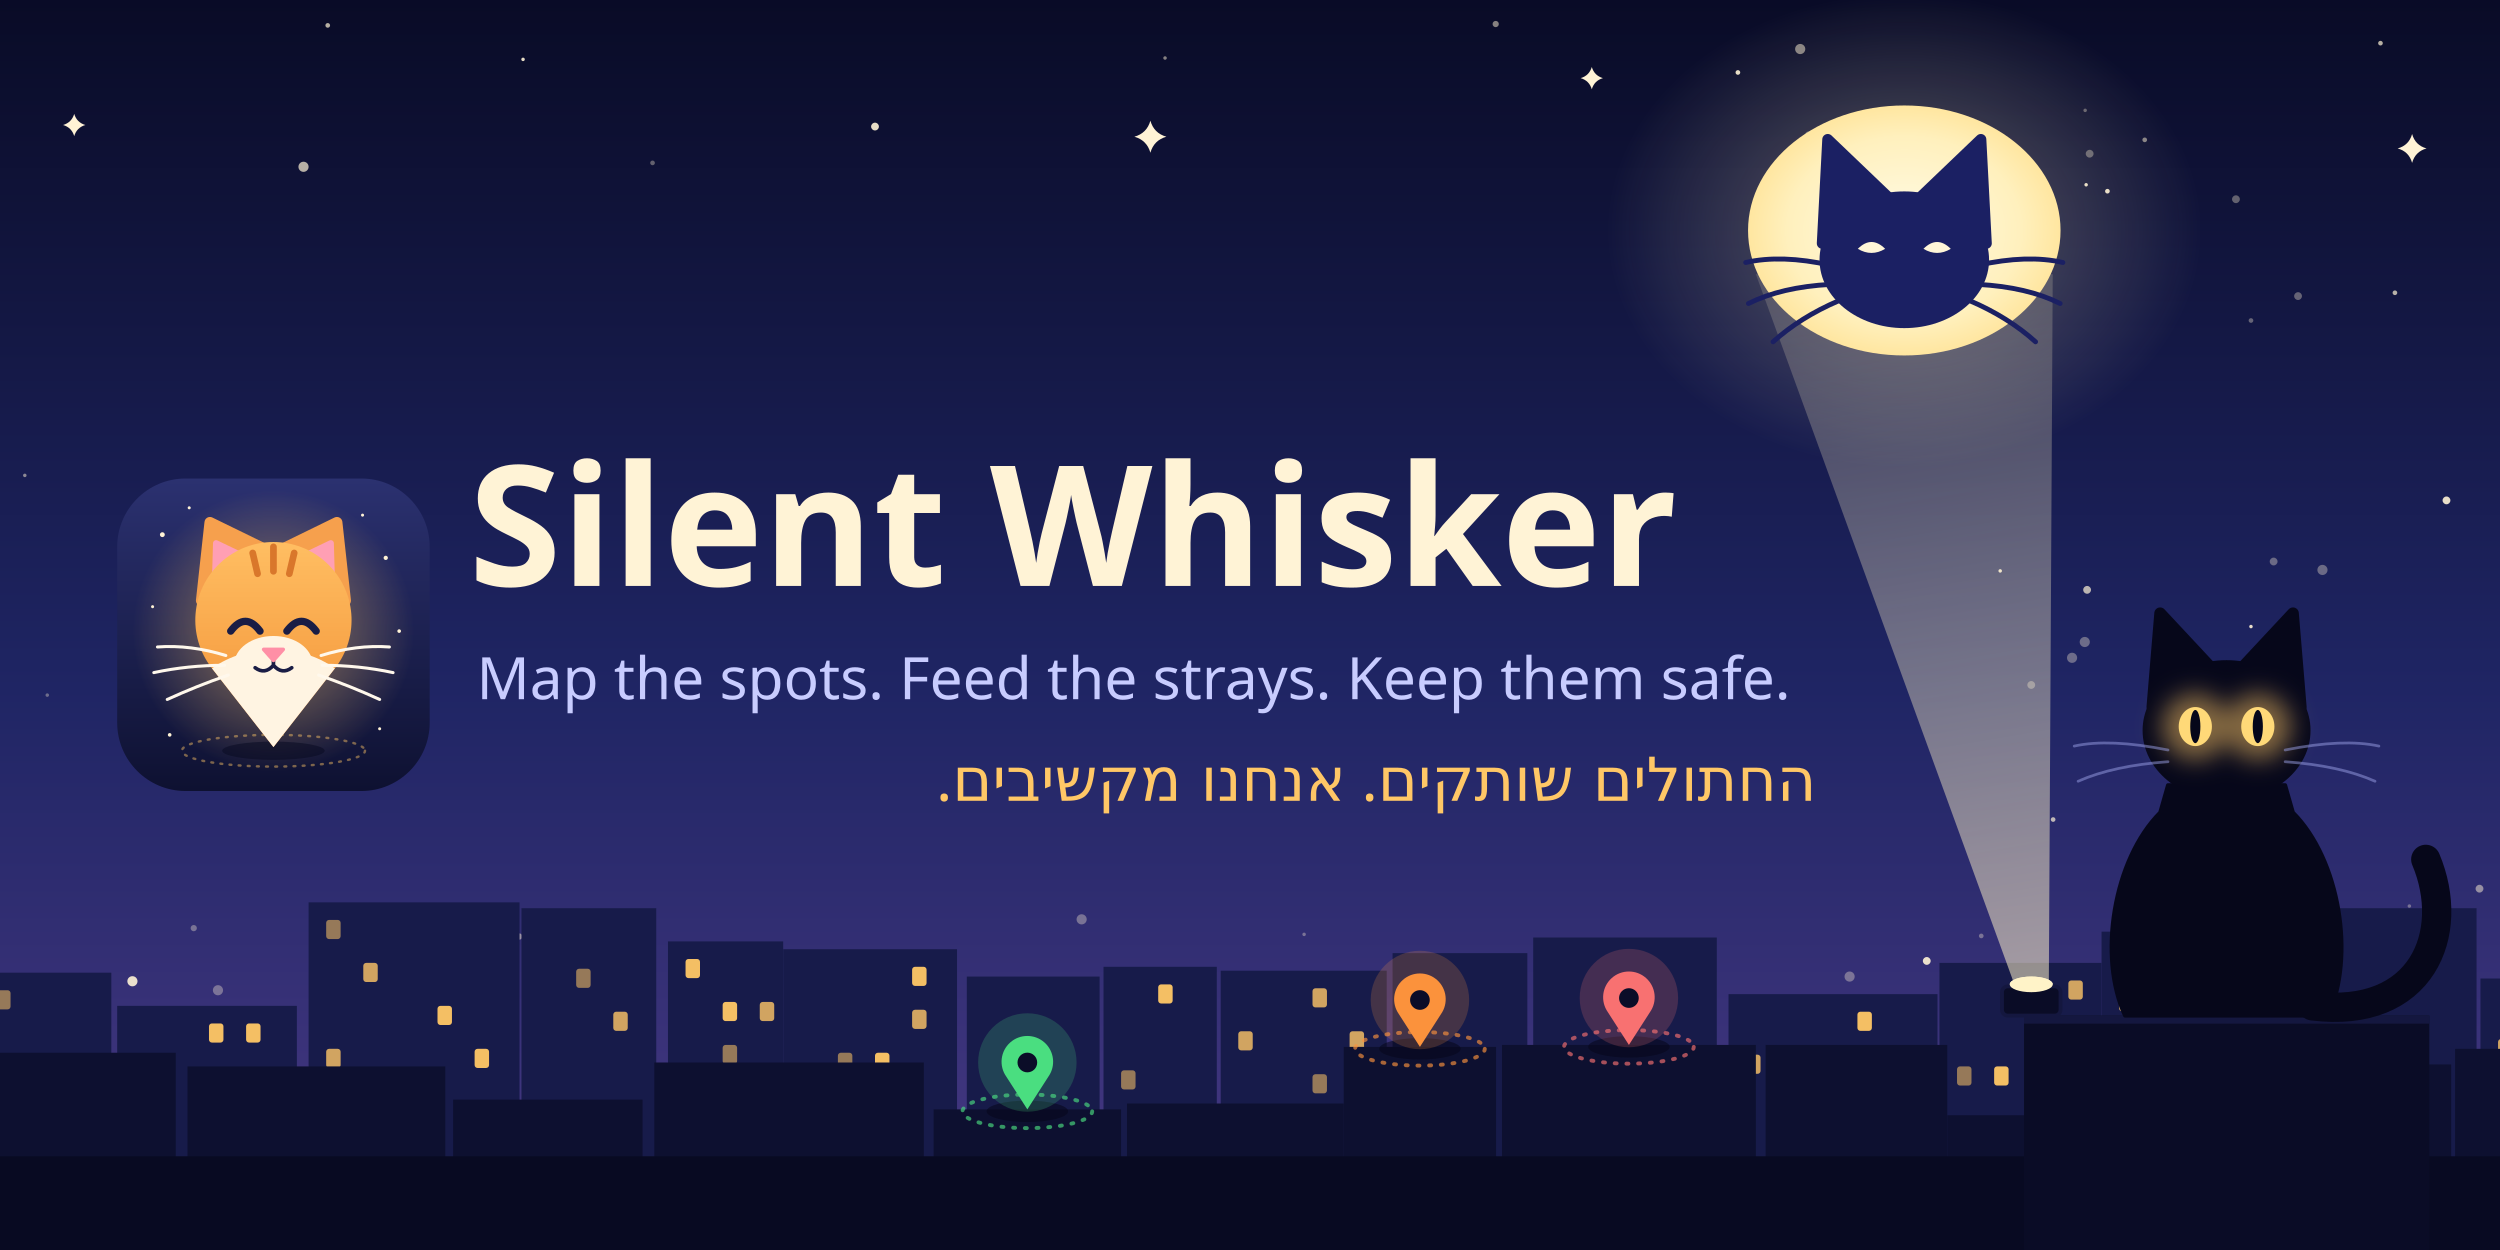
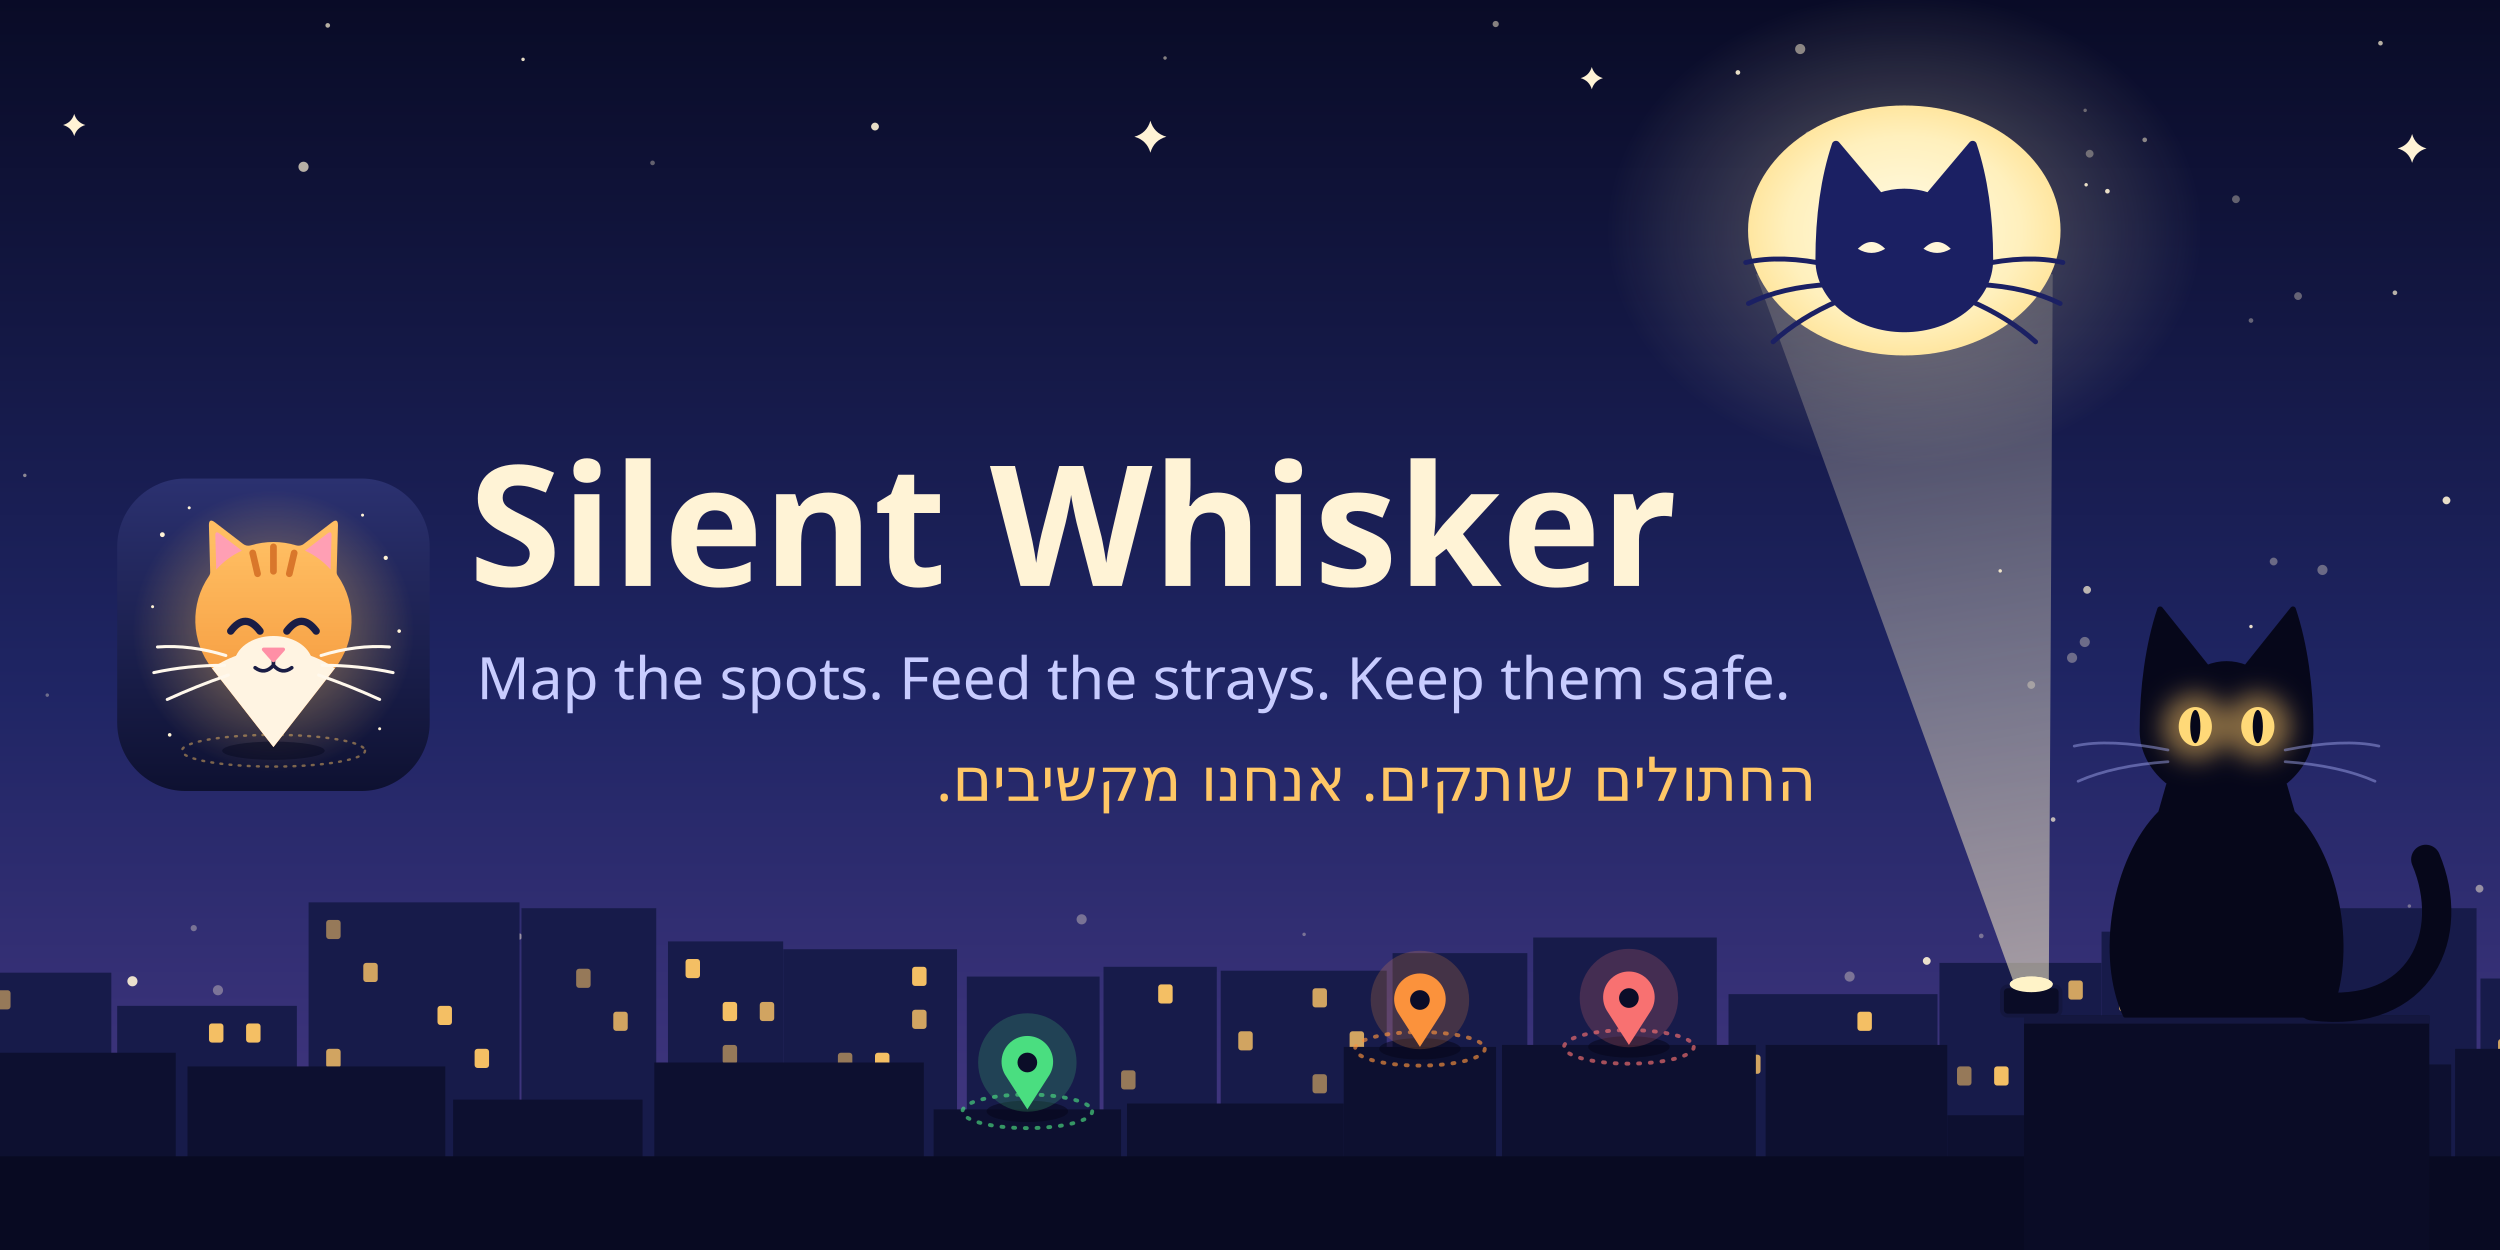
<svg xmlns="http://www.w3.org/2000/svg" viewBox="0 0 1280 640" width="1280" height="640" role="img" aria-labelledby="t d">
  <defs>
    <linearGradient id="sky" x1="0" y1="0" x2="0" y2="1">
      <stop offset="0" stop-color="#090b26" />
      <stop offset=".55" stop-color="#1f2564" />
      <stop offset="1" stop-color="#4a3a86" />
    </linearGradient>
    <radialGradient id="sigdisc">
      <stop offset="0" stop-color="#fffbe6" />
      <stop offset=".75" stop-color="#fff0bd" />
      <stop offset="1" stop-color="#ffe6a0" />
    </radialGradient>
    <radialGradient id="sigglow">
      <stop offset="0" stop-color="#fff3c8" stop-opacity=".34" />
      <stop offset="1" stop-color="#fff3c8" stop-opacity="0" />
    </radialGradient>
    <filter id="blur" x="-50%" y="-50%" width="200%" height="200%">
      <feGaussianBlur stdDeviation="6" />
    </filter>
  </defs>
  <rect width="1280" height="640" fill="url(#sky)" />
  <g fill="#fff3d6">
    <circle cx="849.4" cy="488.1" r="1.2" opacity="0.5" />
    <circle cx="99.2" cy="475.2" r="1.6" opacity="0.35" />
    <circle cx="553.8" cy="470.7" r="2.6" opacity="0.35" />
    <circle cx="1261.1" cy="468.9" r="0.9" opacity="0.7" />
    <circle cx="1051.2" cy="419.6" r="1.2" opacity="0.7" />
    <circle cx="855.1" cy="498.7" r="1.6" opacity="0.35" />
    <circle cx="1127.1" cy="395.9" r="1.2" opacity="0.35" />
    <circle cx="12.7" cy="243.4" r="0.9" opacity="0.5" />
    <circle cx="265.9" cy="479.5" r="1.6" opacity="0.5" />
    <circle cx="1145.8" cy="397.1" r="1.2" opacity="0.9" />
    <circle cx="1144.8" cy="102" r="2.0" opacity="0.35" />
    <circle cx="1233.6" cy="463.9" r="0.9" opacity="0.35" />
    <circle cx="1152.5" cy="320.8" r="0.9" opacity="0.9" />
    <circle cx="667.7" cy="478.4" r="0.9" opacity="0.35" />
    <circle cx="641.7" cy="510.7" r="1.2" opacity="0.7" />
    <circle cx="765.8" cy="12.3" r="1.6" opacity="0.5" />
    <circle cx="576.4" cy="555.3" r="2.0" opacity="0.7" />
    <circle cx="1098.1" cy="71.6" r="1.2" opacity="0.5" />
    <circle cx="448" cy="64.8" r="2.0" opacity="0.9" />
    <circle cx="220" cy="498" r="1.2" opacity="0.35" />
    <circle cx="1137.1" cy="511.8" r="1.2" opacity="0.35" />
    <circle cx="1020.2" cy="127.6" r="1.2" opacity="0.5" />
    <circle cx="665.1" cy="516.2" r="2.0" opacity="0.5" />
    <circle cx="155.4" cy="85.4" r="2.6" opacity="0.7" />
    <circle cx="925.9" cy="68.9" r="1.6" opacity="0.35" />
    <circle cx="1269.5" cy="455" r="2.0" opacity="0.5" />
    <circle cx="534.3" cy="556.3" r="2.0" opacity="0.9" />
    <circle cx="46.6" cy="508.1" r="2.0" opacity="0.5" />
    <circle cx="167.8" cy="13" r="1.2" opacity="0.7" />
    <circle cx="111.6" cy="507" r="2.6" opacity="0.35" />
    <circle cx="1218.8" cy="22.1" r="1.2" opacity="0.7" />
    <circle cx="1068.1" cy="94.6" r="0.9" opacity="0.9" />
    <circle cx="1176.6" cy="151.6" r="2.0" opacity="0.35" />
    <circle cx="729.9" cy="500.6" r="1.6" opacity="0.5" />
    <circle cx="1161.7" cy="417.3" r="0.9" opacity="0.7" />
    <circle cx="1161.8" cy="522.5" r="1.6" opacity="0.5" />
    <circle cx="334.1" cy="83.4" r="1.2" opacity="0.35" />
    <circle cx="986.5" cy="492" r="2.0" opacity="0.9" />
    <circle cx="1024.1" cy="292.3" r="0.9" opacity="0.9" />
    <circle cx="1159.9" cy="386" r="2.0" opacity="0.35" />
    <circle cx="974.8" cy="522.4" r="1.6" opacity="0.35" />
    <circle cx="1252.6" cy="256.2" r="2.0" opacity="0.9" />
    <circle cx="1068.6" cy="302" r="2.0" opacity="0.7" />
    <circle cx="24.2" cy="355.9" r="0.9" opacity="0.35" />
    <circle cx="836.7" cy="535.7" r="2.6" opacity="0.9" />
    <circle cx="889.8" cy="37.1" r="1.2" opacity="0.9" />
    <circle cx="722.5" cy="495.9" r="2.0" opacity="0.35" />
    <circle cx="1014.4" cy="479.2" r="1.2" opacity="0.35" />
    <circle cx="1152.5" cy="164.1" r="1.2" opacity="0.35" />
    <circle cx="1067.6" cy="56.5" r="0.9" opacity="0.35" />
    <circle cx="1226.2" cy="149.9" r="1.2" opacity="0.7" />
    <circle cx="67.8" cy="502.4" r="2.6" opacity="0.9" />
    <circle cx="1069.9" cy="78.7" r="2.0" opacity="0.35" />
    <circle cx="29.3" cy="516.2" r="0.9" opacity="0.5" />
    <circle cx="803.8" cy="528.8" r="2.6" opacity="0.9" />
    <circle cx="1040" cy="350.7" r="2.0" opacity="0.35" />
    <circle cx="1060.9" cy="336.8" r="2.6" opacity="0.35" />
    <circle cx="947" cy="500" r="2.6" opacity="0.35" />
    <circle cx="1079" cy="97.9" r="1.2" opacity="0.9" />
    <circle cx="267.8" cy="30.4" r="0.9" opacity="0.9" />
    <circle cx="1164.1" cy="287.5" r="2.0" opacity="0.35" />
    <circle cx="1189.1" cy="291.8" r="2.6" opacity="0.35" />
    <circle cx="921.7" cy="25.1" r="2.6" opacity="0.5" />
    <circle cx="596.5" cy="29.7" r="0.9" opacity="0.5" />
    <circle cx="863.4" cy="557.6" r="1.2" opacity="0.9" />
    <circle cx="1067.4" cy="328.7" r="2.6" opacity="0.35" />
  </g>
  <path d="M589 61.8 Q590.8 68.2 597.2 70 Q590.8 71.8 589 78.2 Q587.2 71.8 580.8 70 Q587.2 68.2 589 61.8Z" fill="#fff3d6" />
  <path d="M815 34.3 Q816.3 38.7 820.7 40 Q816.3 41.3 815 45.7 Q813.7 41.3 809.3 40 Q813.7 38.7 815 34.3Z" fill="#fff3d6" />
  <path d="M38 58.3 Q39.3 62.7 43.7 64 Q39.3 65.3 38 69.7 Q36.7 65.3 32.3 64 Q36.7 62.7 38 58.3Z" fill="#fff3d6" />
  <path d="M1235 68.6 Q1236.6 74.4 1242.4 76 Q1236.6 77.6 1235 83.4 Q1233.4 77.6 1227.6 76 Q1233.4 74.4 1235 68.6Z" fill="#fff3d6" />
  <rect x="-30" y="498" width="87" height="110" fill="#171b4a" />
  <rect x="-2" y="507" width="7.4" height="9.8" rx="1.5" fill="#ffc766" opacity="0.55" />
  <rect x="60" y="515" width="92" height="93" fill="#171b4a" />
  <rect x="69" y="546" width="7.4" height="9.8" rx="1.5" fill="#ffc766" opacity="0.8" />
  <rect x="107" y="524" width="7.4" height="9.8" rx="1.5" fill="#ffc766" opacity="0.95" />
  <rect x="126" y="524" width="7.4" height="9.8" rx="1.5" fill="#ffc766" opacity="0.95" />
  <rect x="158" y="462" width="108" height="146" fill="#171b4a" />
  <rect x="167" y="471" width="7.4" height="9.8" rx="1.5" fill="#ffc766" opacity="0.55" />
  <rect x="167" y="537" width="7.4" height="9.8" rx="1.5" fill="#ffc766" opacity="0.8" />
  <rect x="186" y="493" width="7.4" height="9.8" rx="1.5" fill="#ffc766" opacity="0.8" />
  <rect x="224" y="515" width="7.4" height="9.8" rx="1.5" fill="#ffc766" opacity="0.95" />
  <rect x="243" y="537" width="7.4" height="9.8" rx="1.5" fill="#ffc766" opacity="0.95" />
  <rect x="267" y="465" width="69" height="143" fill="#171b4a" />
  <rect x="295" y="496" width="7.4" height="9.8" rx="1.5" fill="#ffc766" opacity="0.55" />
  <rect x="314" y="518" width="7.4" height="9.8" rx="1.5" fill="#ffc766" opacity="0.8" />
  <rect x="342" y="482" width="59" height="126" fill="#171b4a" />
  <rect x="351" y="491" width="7.4" height="9.8" rx="1.5" fill="#ffc766" opacity="0.95" />
  <rect x="370" y="513" width="7.4" height="9.8" rx="1.5" fill="#ffc766" opacity="0.95" />
  <rect x="370" y="535" width="7.4" height="9.8" rx="1.5" fill="#ffc766" opacity="0.55" />
  <rect x="389" y="513" width="7.4" height="9.8" rx="1.5" fill="#ffc766" opacity="0.8" />
  <rect x="401" y="486" width="89" height="122" fill="#171b4a" />
  <rect x="429" y="539" width="7.4" height="9.8" rx="1.5" fill="#ffc766" opacity="0.55" />
  <rect x="448" y="539" width="7.4" height="9.8" rx="1.5" fill="#ffc766" opacity="0.95" />
  <rect x="467" y="495" width="7.4" height="9.8" rx="1.5" fill="#ffc766" opacity="0.95" />
  <rect x="467" y="517" width="7.4" height="9.8" rx="1.5" fill="#ffc766" opacity="0.8" />
  <rect x="495" y="500" width="68" height="108" fill="#171b4a" />
  <rect x="565" y="495" width="58" height="113" fill="#171b4a" />
  <rect x="574" y="548" width="7.4" height="9.8" rx="1.5" fill="#ffc766" opacity="0.55" />
  <rect x="593" y="504" width="7.4" height="9.8" rx="1.5" fill="#ffc766" opacity="0.95" />
  <rect x="625" y="497" width="85" height="111" fill="#171b4a" />
  <rect x="634" y="528" width="7.4" height="9.8" rx="1.5" fill="#ffc766" opacity="0.8" />
  <rect x="672" y="506" width="7.4" height="9.8" rx="1.5" fill="#ffc766" opacity="0.8" />
  <rect x="672" y="550" width="7.4" height="9.8" rx="1.5" fill="#ffc766" opacity="0.55" />
  <rect x="691" y="528" width="7.4" height="9.8" rx="1.5" fill="#ffc766" opacity="0.8" />
  <rect x="713" y="488" width="69" height="120" fill="#171b4a" />
  <rect x="741" y="541" width="7.4" height="9.8" rx="1.5" fill="#ffc766" opacity="0.55" />
  <rect x="785" y="480" width="94" height="128" fill="#171b4a" />
  <rect x="885" y="509" width="107" height="99" fill="#171b4a" />
  <rect x="894" y="540" width="7.4" height="9.8" rx="1.5" fill="#ffc766" opacity="0.8" />
  <rect x="951" y="518" width="7.4" height="9.8" rx="1.5" fill="#ffc766" opacity="0.95" />
  <rect x="993" y="493" width="83" height="115" fill="#171b4a" />
  <rect x="1002" y="546" width="7.4" height="9.8" rx="1.5" fill="#ffc766" opacity="0.55" />
  <rect x="1021" y="546" width="7.4" height="9.8" rx="1.5" fill="#ffc766" opacity="0.95" />
  <rect x="1059" y="502" width="7.4" height="9.8" rx="1.5" fill="#ffc766" opacity="0.8" />
  <rect x="1076" y="477" width="99" height="131" fill="#171b4a" />
  <rect x="1085" y="508" width="7.4" height="9.8" rx="1.5" fill="#ffc766" opacity="0.8" />
  <rect x="1085" y="530" width="7.4" height="9.8" rx="1.5" fill="#ffc766" opacity="0.55" />
  <rect x="1104" y="486" width="7.4" height="9.8" rx="1.5" fill="#ffc766" opacity="0.8" />
  <rect x="1123" y="508" width="7.4" height="9.8" rx="1.5" fill="#ffc766" opacity="0.95" />
  <rect x="1142" y="530" width="7.4" height="9.8" rx="1.5" fill="#ffc766" opacity="0.8" />
  <rect x="1182" y="465" width="86" height="143" fill="#171b4a" />
  <rect x="1191" y="518" width="7.4" height="9.8" rx="1.5" fill="#ffc766" opacity="0.95" />
  <rect x="1210" y="540" width="7.4" height="9.8" rx="1.5" fill="#ffc766" opacity="0.55" />
  <rect x="1270" y="501" width="87" height="107" fill="#171b4a" />
  <rect x="1279" y="532" width="7.4" height="9.8" rx="1.5" fill="#ffc766" opacity="0.8" />
  <rect x="1298" y="510" width="7.4" height="9.8" rx="1.5" fill="#ffc766" opacity="0.8" />
  <rect x="1298" y="532" width="7.4" height="9.8" rx="1.5" fill="#ffc766" opacity="0.95" />
  <rect x="-40" y="539" width="130" height="101" fill="#0d1030" />
  <rect x="96" y="546" width="132" height="94" fill="#0d1030" />
  <rect x="232" y="563" width="97" height="77" fill="#0d1030" />
  <rect x="335" y="544" width="138" height="96" fill="#0d1030" />
  <rect x="478" y="568" width="96" height="72" fill="#0d1030" />
  <rect x="577" y="565" width="111" height="75" fill="#0d1030" />
  <rect x="688" y="536" width="78" height="104" fill="#0d1030" />
  <rect x="769" y="535" width="130" height="105" fill="#0d1030" />
  <rect x="904" y="535" width="93" height="105" fill="#0d1030" />
  <rect x="997" y="571" width="81" height="69" fill="#0d1030" />
  <rect x="1078" y="559" width="97" height="81" fill="#0d1030" />
  <rect x="1179" y="545" width="76" height="95" fill="#0d1030" />
  <rect x="1257" y="537" width="129" height="103" fill="#0d1030" />
  <rect x="0" y="592" width="1280" height="48" fill="#080a22" />
  <linearGradient id="beam" gradientUnits="userSpaceOnUse" x1="1040" y1="503" x2="975" y2="118">
    <stop offset="0" stop-color="#fff3c8" stop-opacity=".55" />
    <stop offset="1" stop-color="#fff3c8" stop-opacity=".14" />
  </linearGradient>
  <ellipse cx="975" cy="118" rx="152" ry="121.6" fill="url(#sigglow)" />
  <path d="M1031 503 L899 140.4 L1051 140.4 L1049 503 Z" fill="url(#beam)" />
  <ellipse cx="975" cy="118" rx="80" ry="64" fill="url(#sigdisc)" />
  <g transform="translate(975 121.8) scale(1.4)">
-     <g fill="#1b2063" stroke="#1b2063" stroke-linejoin="round" stroke-width="4">
-       <ellipse cx="0" cy="8" rx="31" ry="25" stroke="none" />
-       <path d="M-30 2 L-28 -36 L-5 -14 Z" />
-       <path d="M30 2 L28 -36 L5 -14 Z" />
-     </g>
+     <path d="M0 33 C17 33 31 22 31 8 C31 -8 29 -22 25 -34 L9 -15 Q0 -18 -9 -15 L-25 -34 C-29 -22 -31 -8 -31 8 C-31 22 -17 33 0 33 Z" fill="#1b2063" stroke="#1b2063" stroke-linejoin="round" stroke-width="3" />
    <g stroke="#1b2063" stroke-width="1.8" stroke-linecap="round" fill="none">
      <path d="M-27 10 Q-45 6 -58 9" />
      <path d="M-27 17 Q-45 18 -57 24" />
      <path d="M-24 23 Q-38 29 -48 38" />
      <path d="M27 10 Q45 6 58 9" />
      <path d="M27 17 Q45 18 57 24" />
      <path d="M24 23 Q38 29 48 38" />
    </g>
    <g fill="#fff6d8">
      <path d="M-17 4 Q-12 -1 -7 4 Q-12 7 -17 4Z" />
      <path d="M17 4 Q12 -1 7 4 Q12 7 17 4Z" />
    </g>
  </g>
  <g>
    <rect x="1025" y="505" width="30" height="15" rx="3" fill="#0a0c26" />
    <ellipse cx="1040" cy="504" rx="11" ry="4" fill="#fff3c8" />
  </g>
  <rect x="1036.3" y="520" width="207.5" height="120" fill="#0a0c26" />
  <rect x="1036.3" y="520" width="207.5" height="4.1" fill="#14173f" />
  <g>
    <rect x="1025" y="505" width="30" height="15" rx="3" fill="#0a0c26" stroke="#14173f" stroke-width="2" />
    <ellipse cx="1040" cy="504" rx="11" ry="4" fill="#fff3c8" />
  </g>
  <g transform="translate(1140 520) scale(1)">
    <g fill="#06071a" stroke="#06071a" stroke-linejoin="round">
      <path d="M-52 0 C-66 -30 -58 -80 -34 -104 L-30 -118 L30 -118 L34 -104 C58 -80 66 -30 52 0 Z" stroke-width="2" />
-       <ellipse cx="0" cy="-146" rx="43" ry="36" stroke="none" />
-       <path d="M-38 -158 L-34 -206 L-6 -176 Z" stroke-width="6" />
-       <path d="M38 -158 L34 -206 L6 -176 Z" stroke-width="6" />
+       <path d="M0 -110 C24 -110 43 -126 43 -146 C43 -168 40 -190 34 -208 L10 -178 Q0 -182 -10 -178 L-34 -208 C-40 -190 -43 -168 -43 -146 C-43 -126 -24 -110 0 -110 Z" stroke-width="3" />
    </g>
    <path d="M44 -5 C100 2 118 -42 102 -80" fill="none" stroke="#06071a" stroke-width="15" stroke-linecap="round" />
    <g opacity=".5" filter="url(#blur)">
      <circle cx="-16" cy="-148" r="17" fill="#ffc766" />
      <circle cx="16" cy="-148" r="17" fill="#ffc766" />
    </g>
    <g fill="#ffd978">
      <ellipse cx="-16" cy="-148" rx="8.5" ry="10" />
      <ellipse cx="16" cy="-148" rx="8.5" ry="10" />
    </g>
    <g fill="#06071a">
      <ellipse cx="-16" cy="-148" rx="2.6" ry="8.5" />
      <ellipse cx="16" cy="-148" rx="2.6" ry="8.5" />
    </g>
    <g stroke="#9aa0e6" stroke-opacity=".5" stroke-width="1.4" stroke-linecap="round" fill="none">
      <path d="M-30 -136 Q-60 -142 -78 -138" />
      <path d="M-30 -130 Q-58 -128 -76 -120" />
      <path d="M30 -136 Q60 -142 78 -138" />
      <path d="M30 -130 Q58 -128 76 -120" />
    </g>
  </g>
  <g transform="translate(526 568)">
    <ellipse cx="0" cy="1" rx="20.9" ry="5.5" fill="#05061a" opacity=".55" />
    <ellipse cx="0" cy="1" rx="33.2" ry="8.6" fill="none" stroke="#4ade80" stroke-opacity=".65" stroke-width="2" stroke-dasharray="1 5" stroke-linecap="round" />
    <g transform="scale(1.2)">
      <circle cx="0" cy="-20" r="21" fill="#4ade80" opacity=".2" />
      <path d="M0 0 L-9 -14 A11 11 0 1 1 9 -14 Z" fill="#4ade80" />
      <circle cx="0" cy="-20" r="4.2" fill="#0b0d28" />
    </g>
  </g>
  <g transform="translate(727 536)">
    <ellipse cx="0" cy="1" rx="20.9" ry="5.5" fill="#05061a" opacity=".55" />
    <ellipse cx="0" cy="1" rx="33.2" ry="8.6" fill="none" stroke="#fb923c" stroke-opacity=".65" stroke-width="2" stroke-dasharray="1 5" stroke-linecap="round" />
    <g transform="scale(1.2)">
      <circle cx="0" cy="-20" r="21" fill="#fb923c" opacity=".2" />
      <path d="M0 0 L-9 -14 A11 11 0 1 1 9 -14 Z" fill="#fb923c" />
      <circle cx="0" cy="-20" r="4.2" fill="#0b0d28" />
    </g>
  </g>
  <g transform="translate(834 535)">
    <ellipse cx="0" cy="1" rx="20.9" ry="5.5" fill="#05061a" opacity=".55" />
    <ellipse cx="0" cy="1" rx="33.2" ry="8.6" fill="none" stroke="#f87171" stroke-opacity=".65" stroke-width="2" stroke-dasharray="1 5" stroke-linecap="round" />
    <g transform="scale(1.2)">
      <circle cx="0" cy="-20" r="21" fill="#f87171" opacity=".2" />
      <path d="M0 0 L-9 -14 A11 11 0 1 1 9 -14 Z" fill="#f87171" />
      <circle cx="0" cy="-20" r="4.2" fill="#0b0d28" />
    </g>
  </g>
  <svg x="60" y="245" width="160" height="160" viewBox="0 0 512 512">
    <defs>
      <linearGradient id="logo-sky" x1="0" y1="0" x2="0" y2="1">
        <stop offset="0" stop-color="#2b3170" />
        <stop offset="1" stop-color="#0e1131" />
      </linearGradient>
-       <linearGradient id="logo-fur" x1="0" y1="0" x2="0" y2="1">
+       <linearGradient id="logo-fur" gradientUnits="userSpaceOnUse" x1="0" y1="104" x2="0" y2="440">
        <stop offset="0" stop-color="#ffbe62" />
        <stop offset="1" stop-color="#f28f33" />
      </linearGradient>
      <radialGradient id="logo-glow" cx="0.5" cy="0.5" r="0.5">
        <stop offset="0" stop-color="#ffc766" stop-opacity="0.55" />
        <stop offset="1" stop-color="#ffc766" stop-opacity="0" />
      </radialGradient>
      <clipPath id="logo-pin">
        <path d="M256 440 L356.9 310.8 A128 128 0 1 0 155.1 310.8 Z" />
      </clipPath>
    </defs>
    <rect width="512" height="512" rx="112" fill="url(#logo-sky)" />
    <circle cx="256" cy="250" r="230" fill="url(#logo-glow)" />
    <g fill="#fff3d6">
      <circle cx="74" cy="92" r="4" />
      <circle cx="118" cy="48" r="2.5" />
      <circle cx="440" cy="130" r="3.5" />
      <circle cx="402" cy="60" r="2.5" />
      <circle cx="58" cy="210" r="2.5" />
      <circle cx="462" cy="250" r="3" />
      <circle cx="86" cy="420" r="3" />
      <circle cx="430" cy="410" r="2.5" />
    </g>
    <ellipse cx="256" cy="446" rx="150" ry="26" fill="none" stroke="#ffc766" stroke-opacity="0.45" stroke-width="4" stroke-dasharray="3 12" stroke-linecap="round" />
    <ellipse cx="256" cy="446" rx="84" ry="15" fill="#080a22" fill-opacity="0.55" />
-     <g stroke-linejoin="round" stroke-width="18" stroke="#f6a04d">
-       <path d="M138 200 L152 72 L238 114 Z" fill="#f6a04d" />
-       <path d="M374 200 L360 72 L274 114 Z" fill="#f6a04d" />
-     </g>
-     <path d="M160 176 L162 106 L212 130 Z" fill="#ff9fb4" stroke="#ff9fb4" stroke-width="10" stroke-linejoin="round" />
-     <path d="M352 176 L350 106 L300 130 Z" fill="#ff9fb4" stroke="#ff9fb4" stroke-width="10" stroke-linejoin="round" />
-     <path d="M256 440 L356.9 310.8 A128 128 0 1 0 155.1 310.8 Z" fill="url(#logo-fur)" />
+     <path d="M256.0 440.0 L356.9 310.8 A128 128 0 0 0 361.4 159.4 A10 10 0 0 1 359.6 153.4 L361.7 77.0 Q362.0 64.0 351.7 71.9 L305.7 107.2 A14 14 0 0 1 293.1 109.5 A128 128 0 0 0 218.9 109.5 A14 14 0 0 1 206.3 107.2 L160.3 71.9 Q150.0 64.0 150.3 77.0 L152.4 153.4 A10 10 0 0 1 150.6 159.4 A128 128 0 0 0 155.1 310.8 Z" fill="url(#logo-fur)" />
+     <path id="logo-inner-ear" d="M162.3 149.3 L160.8 93.7 Q160.5 84.7 167.7 90.2 L204.3 118.2 A125 125 0 0 0 162.3 149.3 Z" fill="#ff9fb4" />
+     <use href="#logo-inner-ear" transform="matrix(-1 0 0 1 512 0)" />
    <g clip-path="url(#logo-pin)">
      <ellipse cx="256" cy="400" rx="150" ry="120" fill="#fff4e2" />
      <ellipse cx="256" cy="304" rx="64" ry="46" fill="#fff4e2" />
    </g>
    <g stroke="#d9772b" stroke-width="11" stroke-linecap="round" fill="none">
      <path d="M256 112 V152" />
      <path d="M222 122 L230 156" />
      <path d="M290 122 L282 156" />
    </g>
    <g stroke="#1a1d45" stroke-linecap="round" stroke-linejoin="round" fill="none">
      <path d="M186 250 Q210 218 234 250" stroke-width="12" />
      <path d="M278 250 Q302 218 326 250" stroke-width="12" />
      <path d="M256 296 V306 M256 306 Q242 322 226 310 M256 306 Q270 322 286 310" stroke-width="6" />
    </g>
    <path d="M240 280 H272 L256 298 Z" fill="#ff8fa6" stroke="#ff8fa6" stroke-width="6" stroke-linejoin="round" />
    <g stroke="#fff8ec" stroke-width="5" stroke-linecap="round" fill="none">
      <path d="M178 290 Q120 272 66 276" />
      <path d="M176 306 Q116 306 60 318" />
      <path d="M182 322 Q130 340 82 362" />
      <path d="M334 290 Q392 272 446 276" />
      <path d="M336 306 Q396 306 452 318" />
      <path d="M330 322 Q382 340 430 362" />
    </g>
  </svg>
  <g font-family="Rubik, 'Segoe UI', system-ui, sans-serif">
    <text x="240" y="300" font-size="86" font-weight="800" fill="#fff3d6">Silent Whisker</text>
    <text x="244" y="358" font-size="30" font-weight="500" fill="#c8ccff">Map the spots. Feed the strays. Keep them safe.</text>
    <text x="930" y="410" text-anchor="end" font-size="31" font-weight="500" fill="#ffc766">החתולים שותקים. אנחנו מקשיבים.‏</text>
  </g>
</svg>
